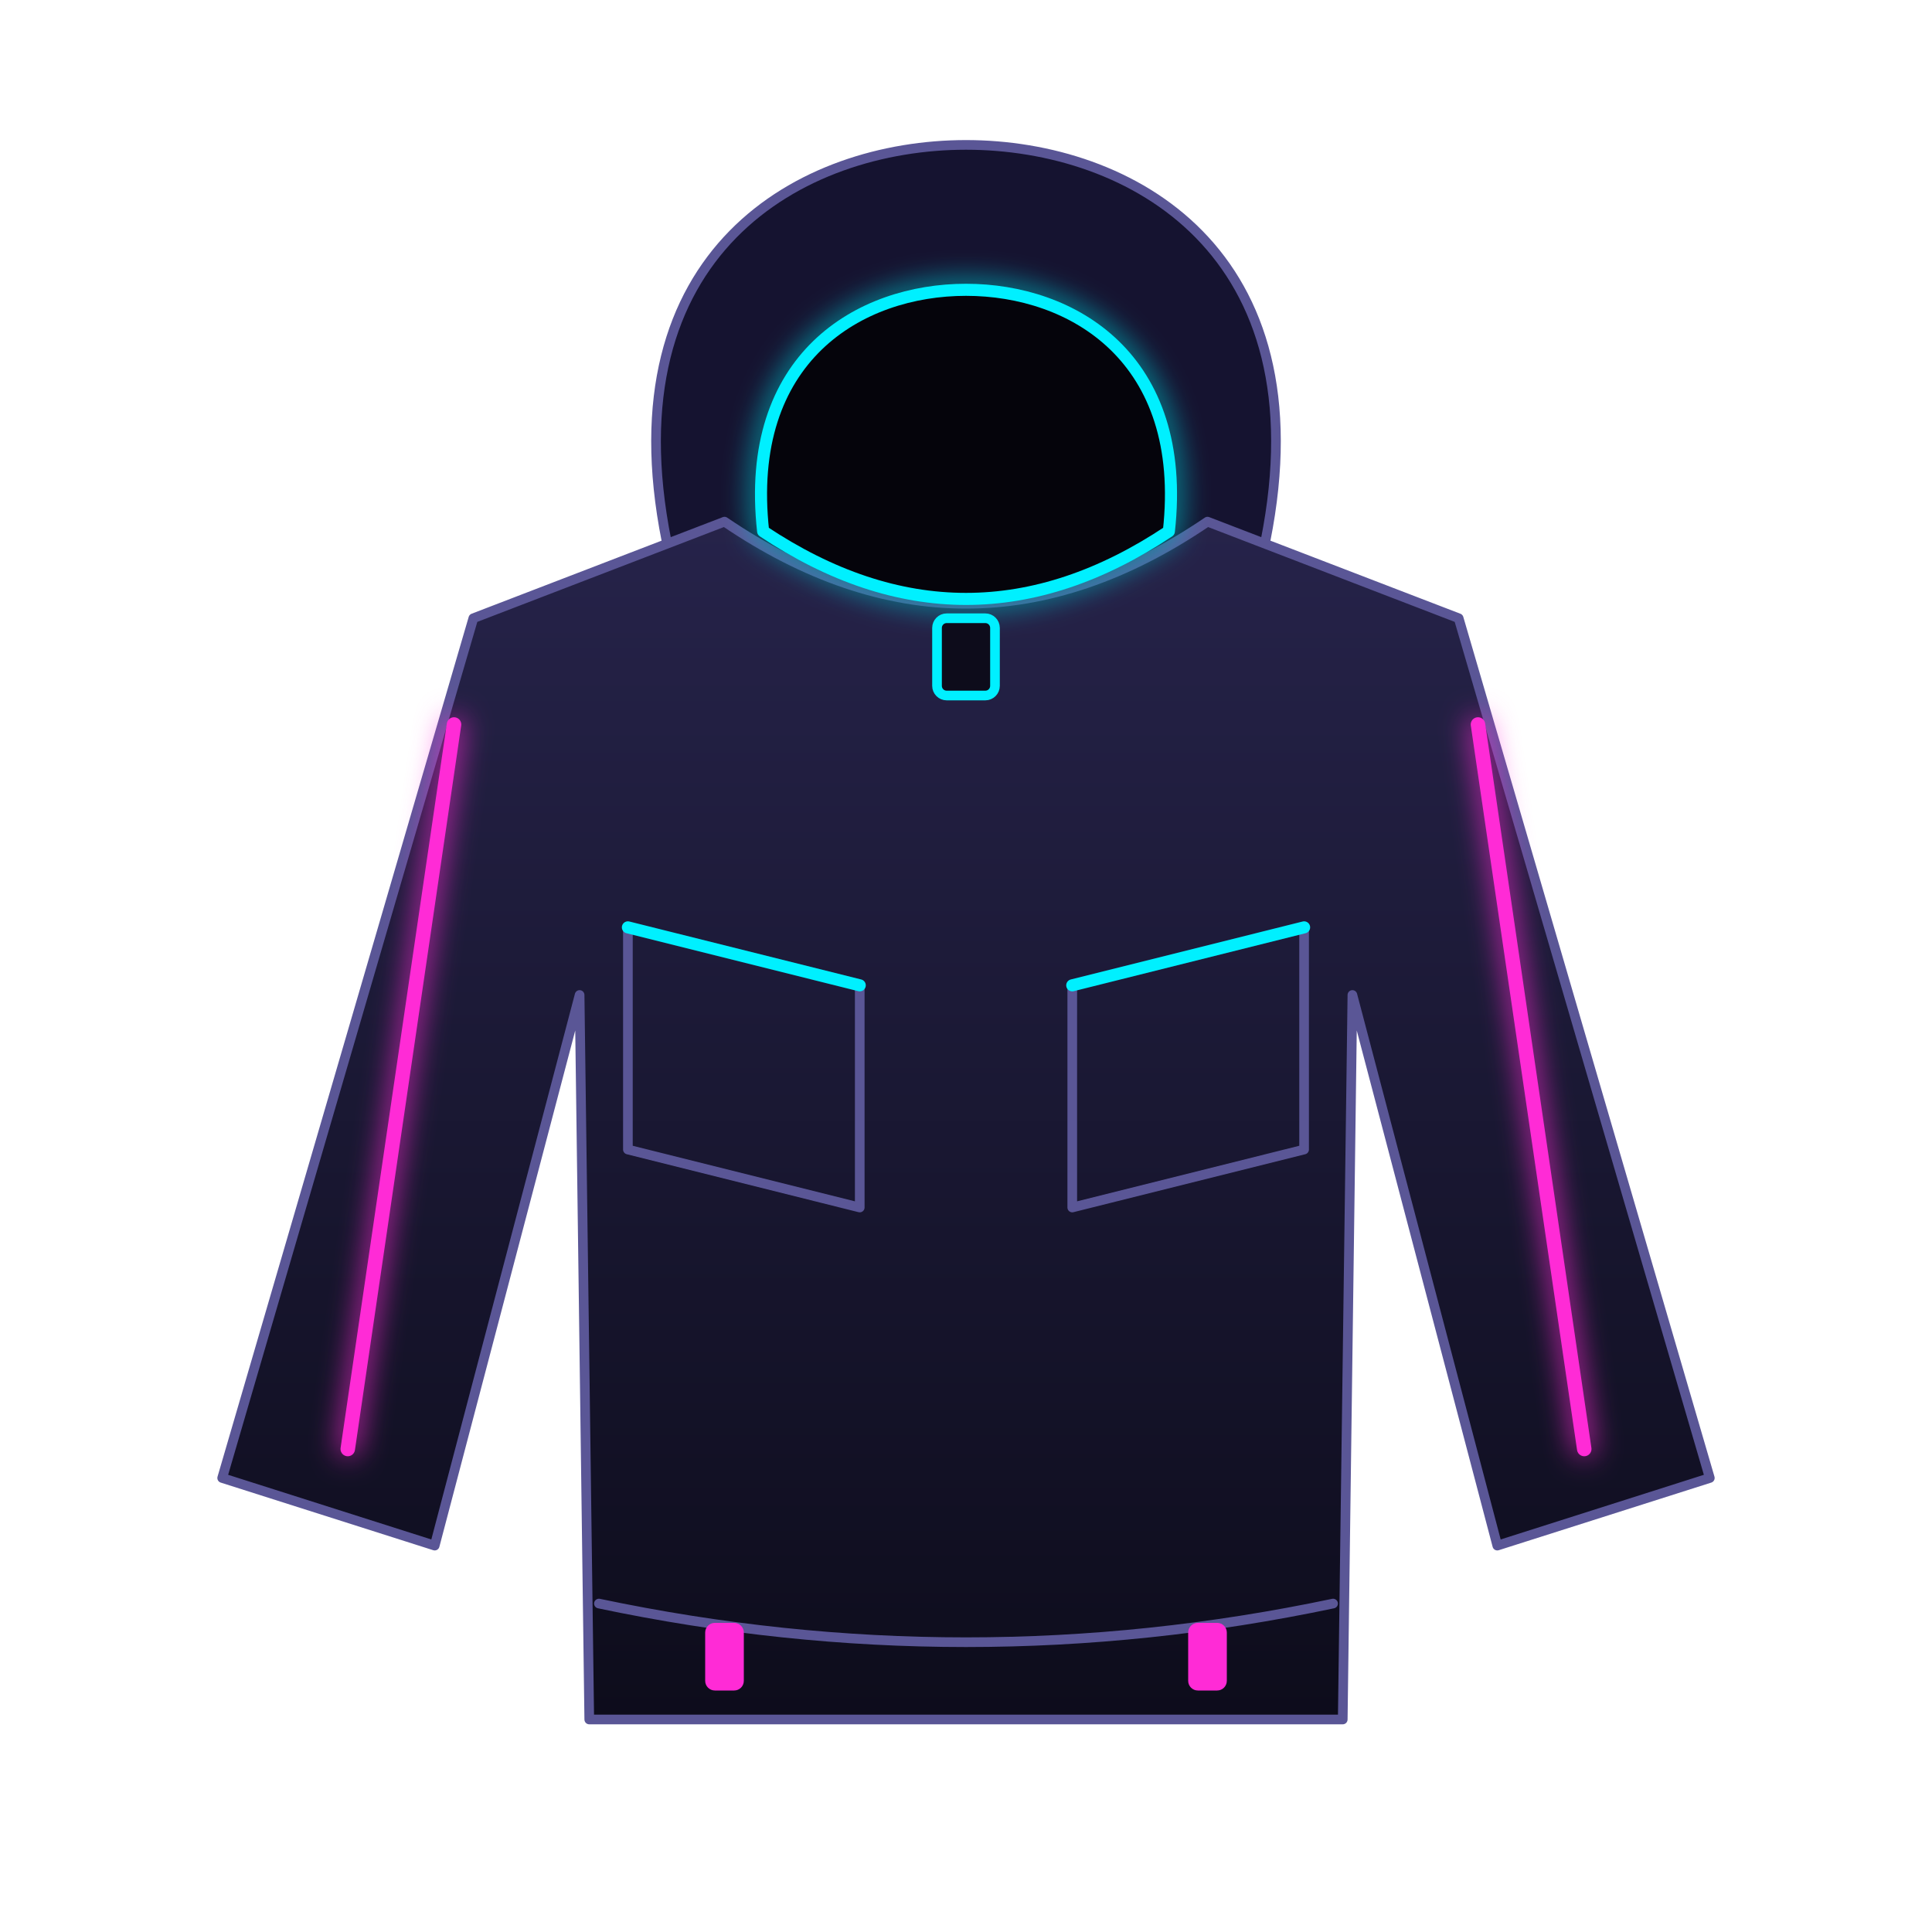
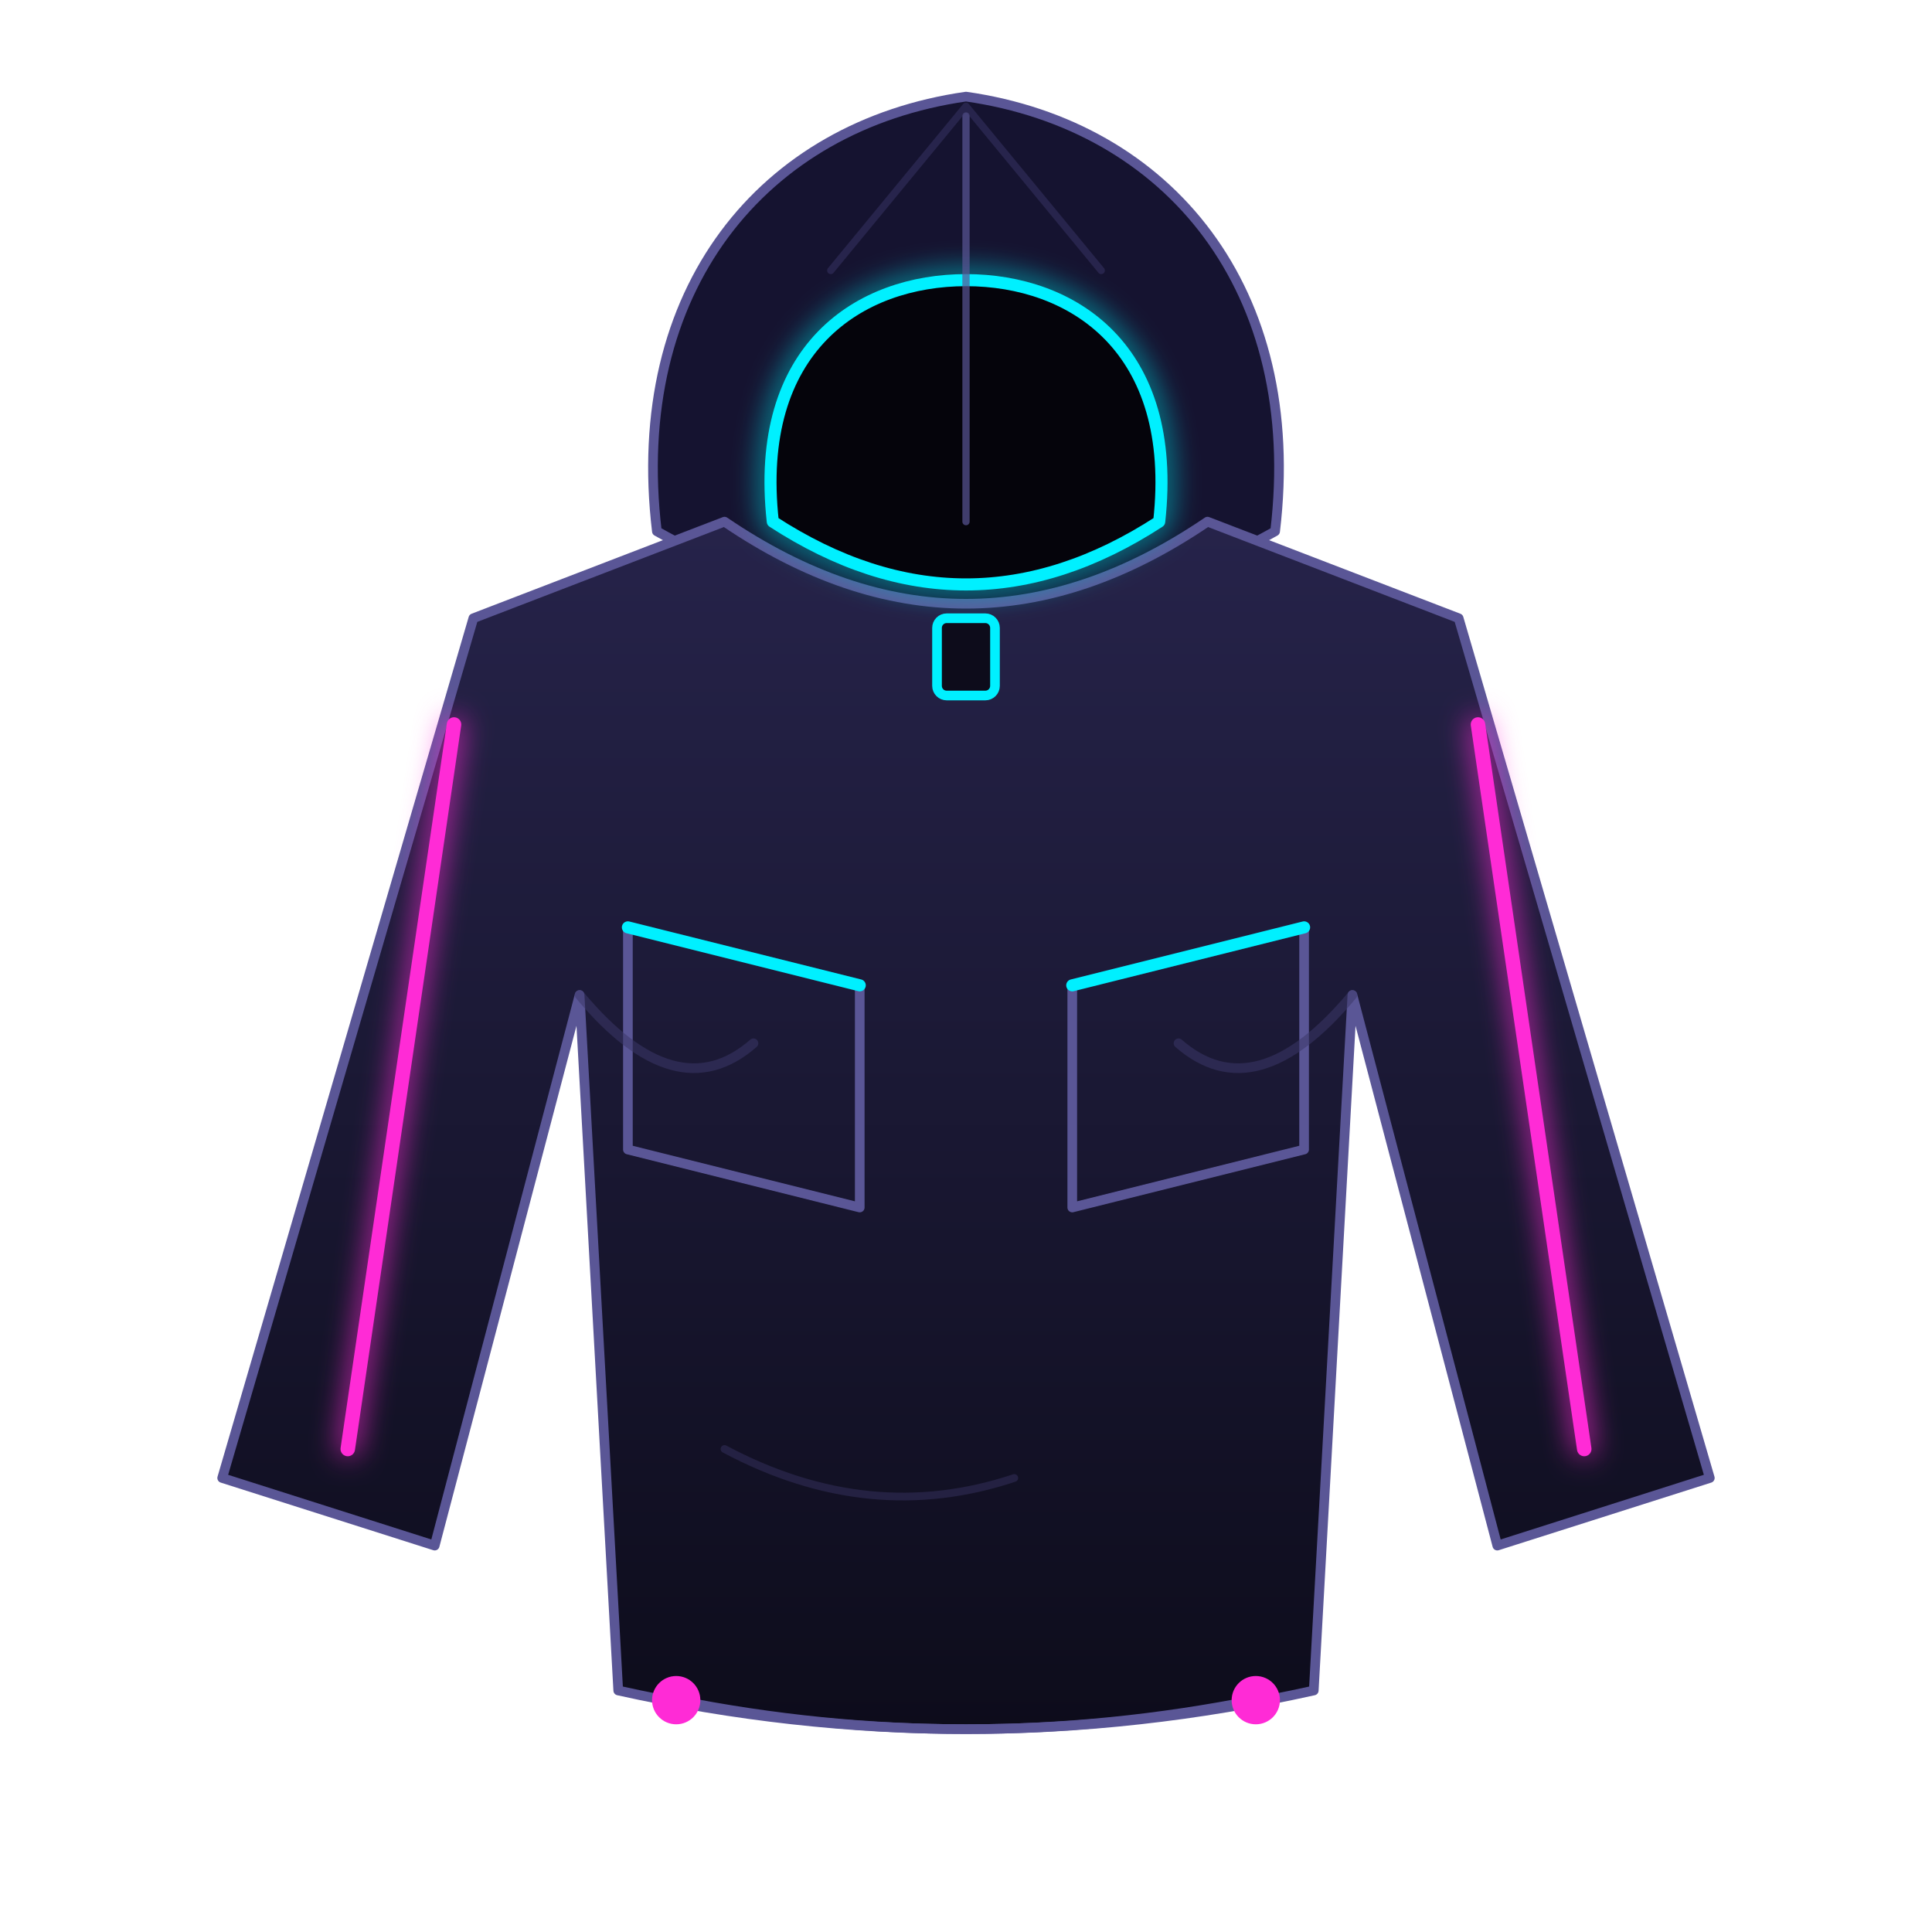
<svg xmlns="http://www.w3.org/2000/svg" viewBox="0 0 400 400" width="400" height="400">
  <defs>
    <linearGradient id="t" x1="0" y1="0" x2="0" y2="1">
      <stop offset="0" stop-color="#26234a" />
      <stop offset="1" stop-color="#0d0c1b" />
    </linearGradient>
    <filter id="n" x="-50%" y="-50%" width="200%" height="200%" color-interpolation-filters="sRGB">
      <feGaussianBlur stdDeviation="3" result="b" />
      <feMerge>
        <feMergeNode in="b" />
        <feMergeNode in="SourceGraphic" />
      </feMerge>
    </filter>
  </defs>
  <g stroke-linejoin="round" stroke-linecap="round" fill="none">
-     <path d="M138 112C126 52 166 30 200 30C234 30 274 52 262 112Q200 150 138 112Z" fill="#151330" stroke="#5a5696" stroke-width="2" />
-     <path d="M150 108L98 128L46 306L90 320L120 206L122 356H278L280 206L310 320L354 306L302 128L250 108Q200 142 150 108Z" fill="url(#t)" stroke="#5a5696" stroke-width="2" />
-     <path d="M158 110C154 74 178 60 200 60C222 60 246 74 242 110Q200 138 158 110Z" fill="#05040b" stroke="#00f0ff" stroke-width="2.5" filter="url(#n)" />
-     <path d="M200 134V356" stroke="#00f0ff" stroke-width="3" filter="url(#n)" />
+     <path d="M136 110C130 60 158 26 200 20C242 26 270 60 264 110Q200 146 136 110Z" fill="#151330" stroke="#5a5696" stroke-width="2" />
+     <path d="M150 108L98 128L46 306L90 320L120 206L128 350Q200 366 272 350L280 206L310 320L354 306L302 128L250 108Q200 142 150 108Z" fill="url(#t)" stroke="#5a5696" stroke-width="2" />
+     <path d="M160 108C156 72 178 58 200 58C222 58 244 72 240 108Q200 134 160 108Z" fill="#05040b" stroke="#00f0ff" stroke-width="2.5" filter="url(#n)" />
+     <path d="M200 24V108" stroke="#5a5696" stroke-width="1.5" stroke-opacity=".7" />
+     <path d="M200 22L172 56M200 22L228 56" stroke="#3a3768" stroke-width="1.5" stroke-opacity=".5" />
+     <path d="M200 134V362" stroke="#00f0ff" stroke-width="3" filter="url(#n)" />
    <path d="M94 150L72 300M306 150L328 300" stroke="#ff2bd6" stroke-width="3" filter="url(#n)" />
    <path d="M130 192L178 204V250L130 238Z M270 192L222 204V250L270 238Z" stroke="#5a5696" stroke-width="2" />
    <path d="M130 192L178 204M270 192L222 204" stroke="#00f0ff" stroke-width="2.5" />
-     <path d="M124 332Q200 348 276 332" stroke="#5a5696" stroke-width="2" />
-     <rect x="146" y="336" width="8" height="14" rx="2" fill="#ff2bd6" stroke="none" />
-     <rect x="246" y="336" width="8" height="14" rx="2" fill="#ff2bd6" stroke="none" />
+     <path d="M120 206Q140 230 156 216M280 206Q260 230 244 216" stroke="#3a3768" stroke-width="2" stroke-opacity=".55" />
+     <path d="M150 300Q180 316 210 306" stroke="#3a3768" stroke-width="1.6" stroke-opacity=".45" />
+     <path d="M140 352Q200 364 260 352" stroke="#5a5696" stroke-width="2" />
+     <circle cx="140" cy="352" r="5" fill="#ff2bd6" stroke="none" />
+     <circle cx="260" cy="352" r="5" fill="#ff2bd6" stroke="none" />
    <rect x="194" y="128" width="12" height="16" rx="2" fill="#0d0c1b" stroke="#00f0ff" stroke-width="2" />
  </g>
</svg>
